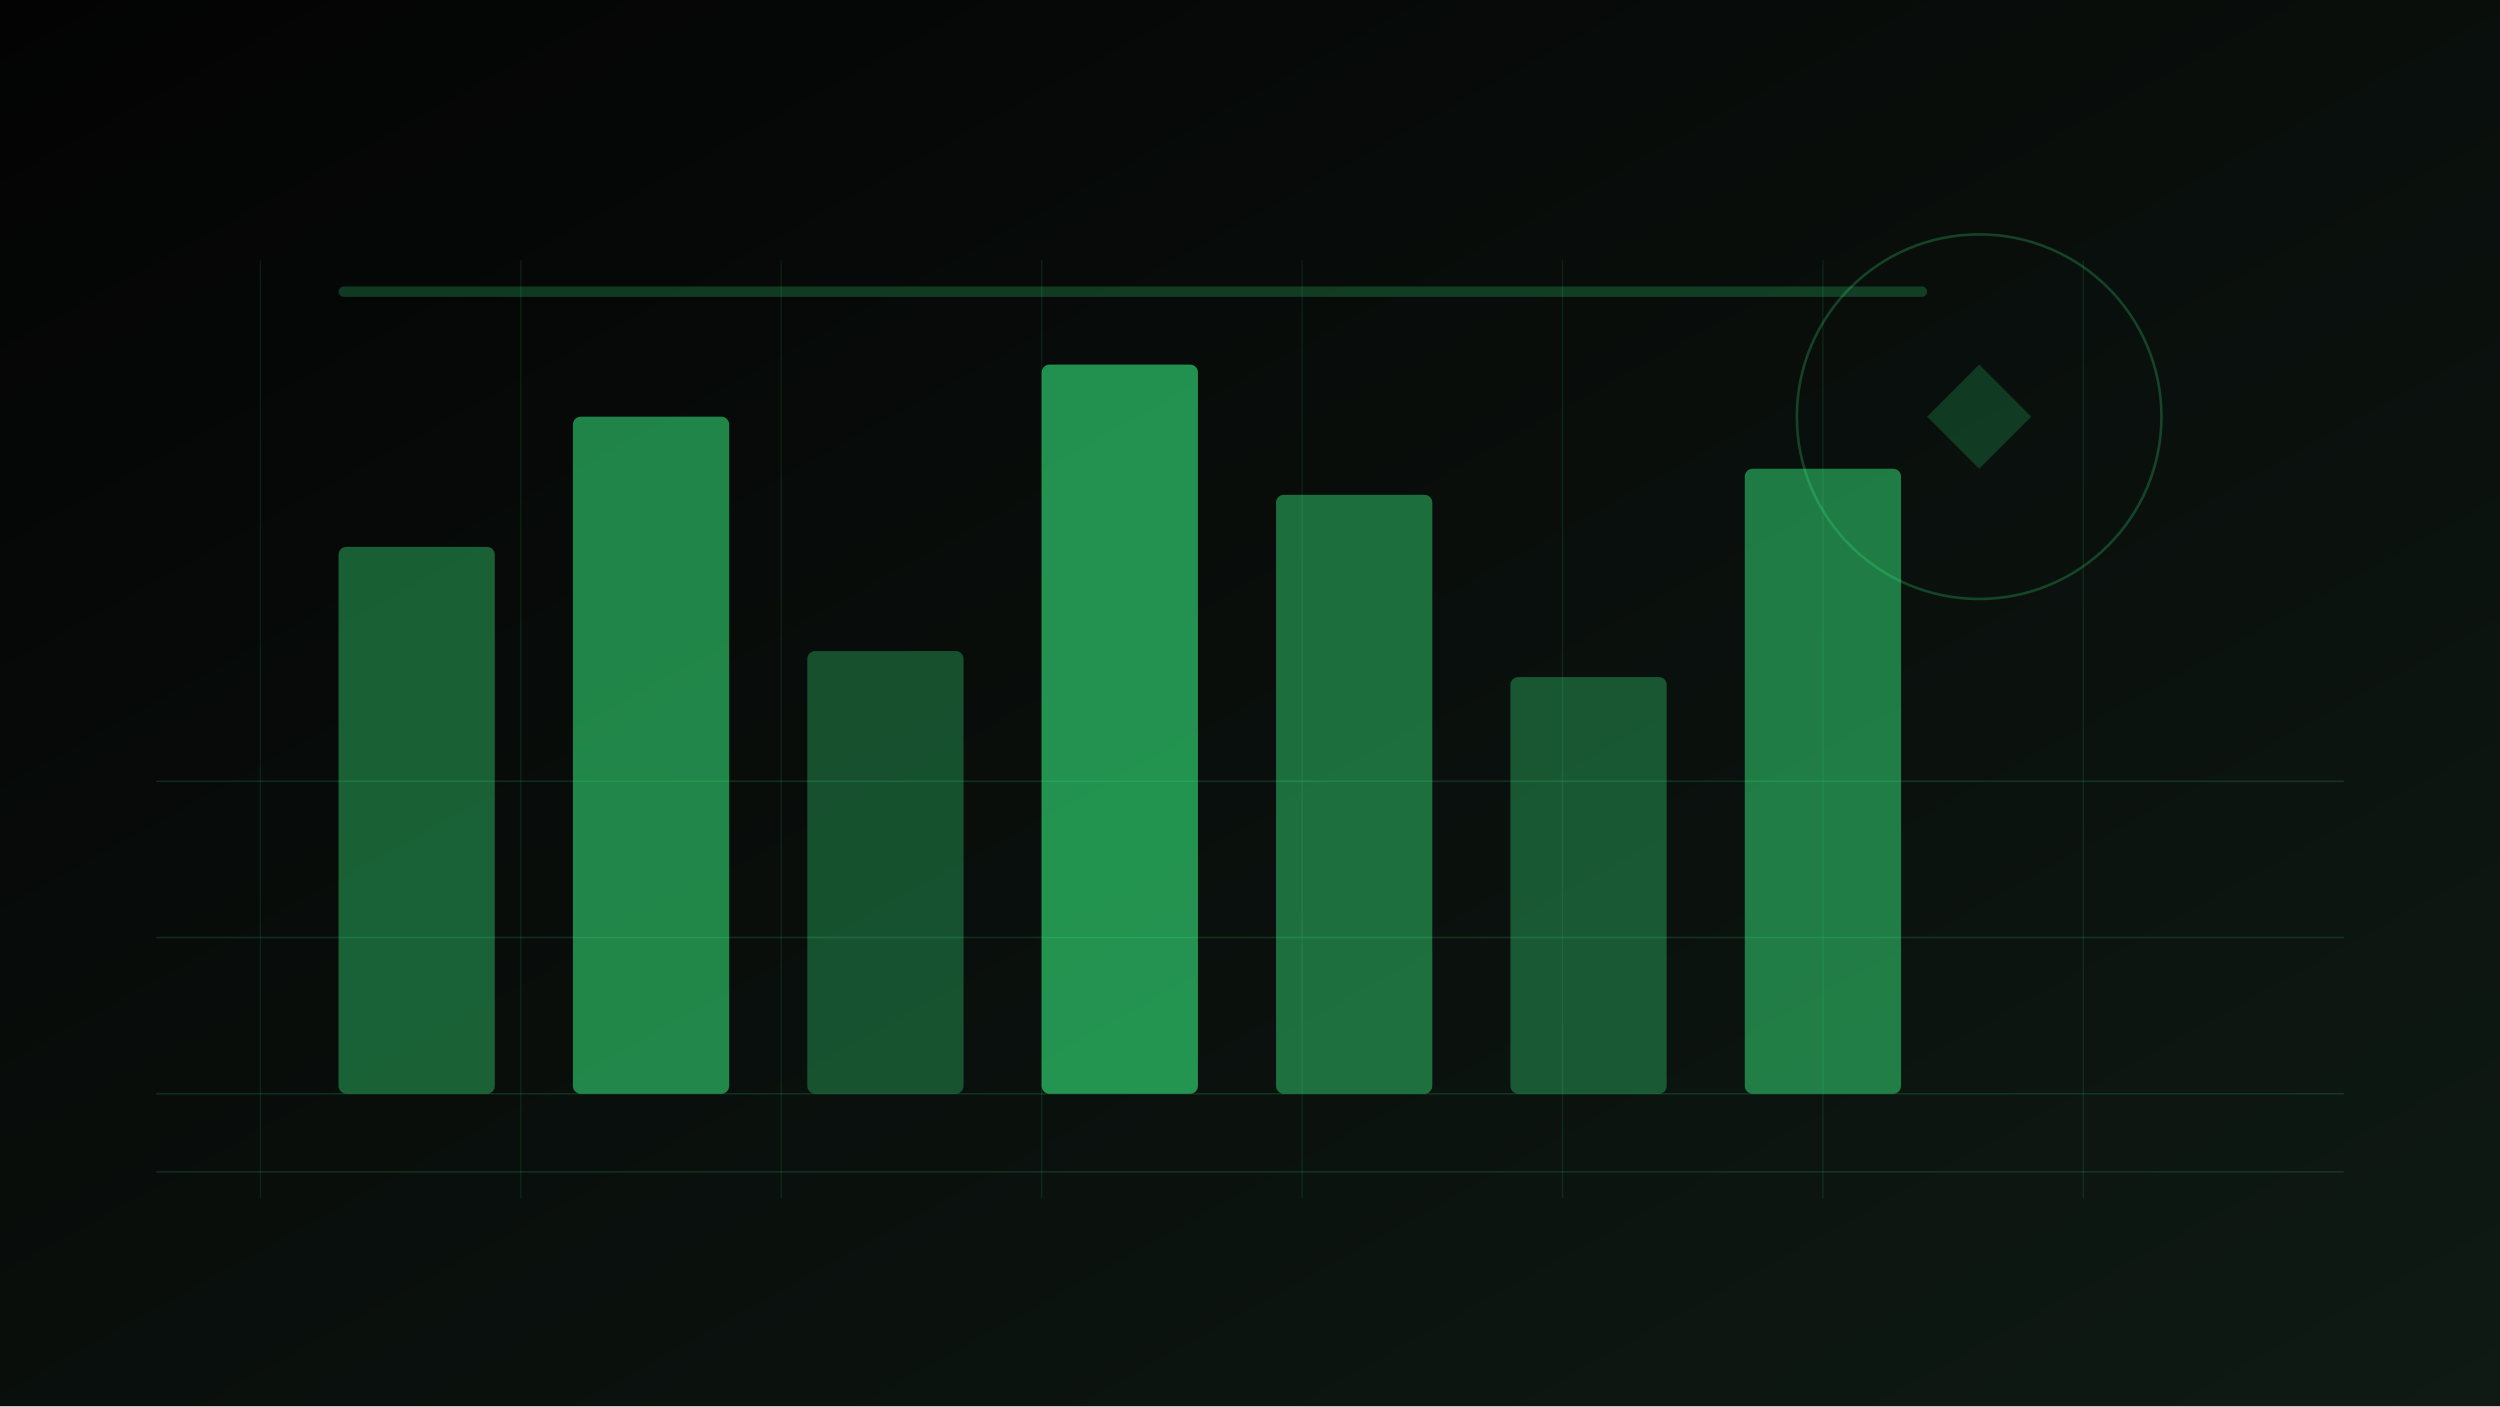
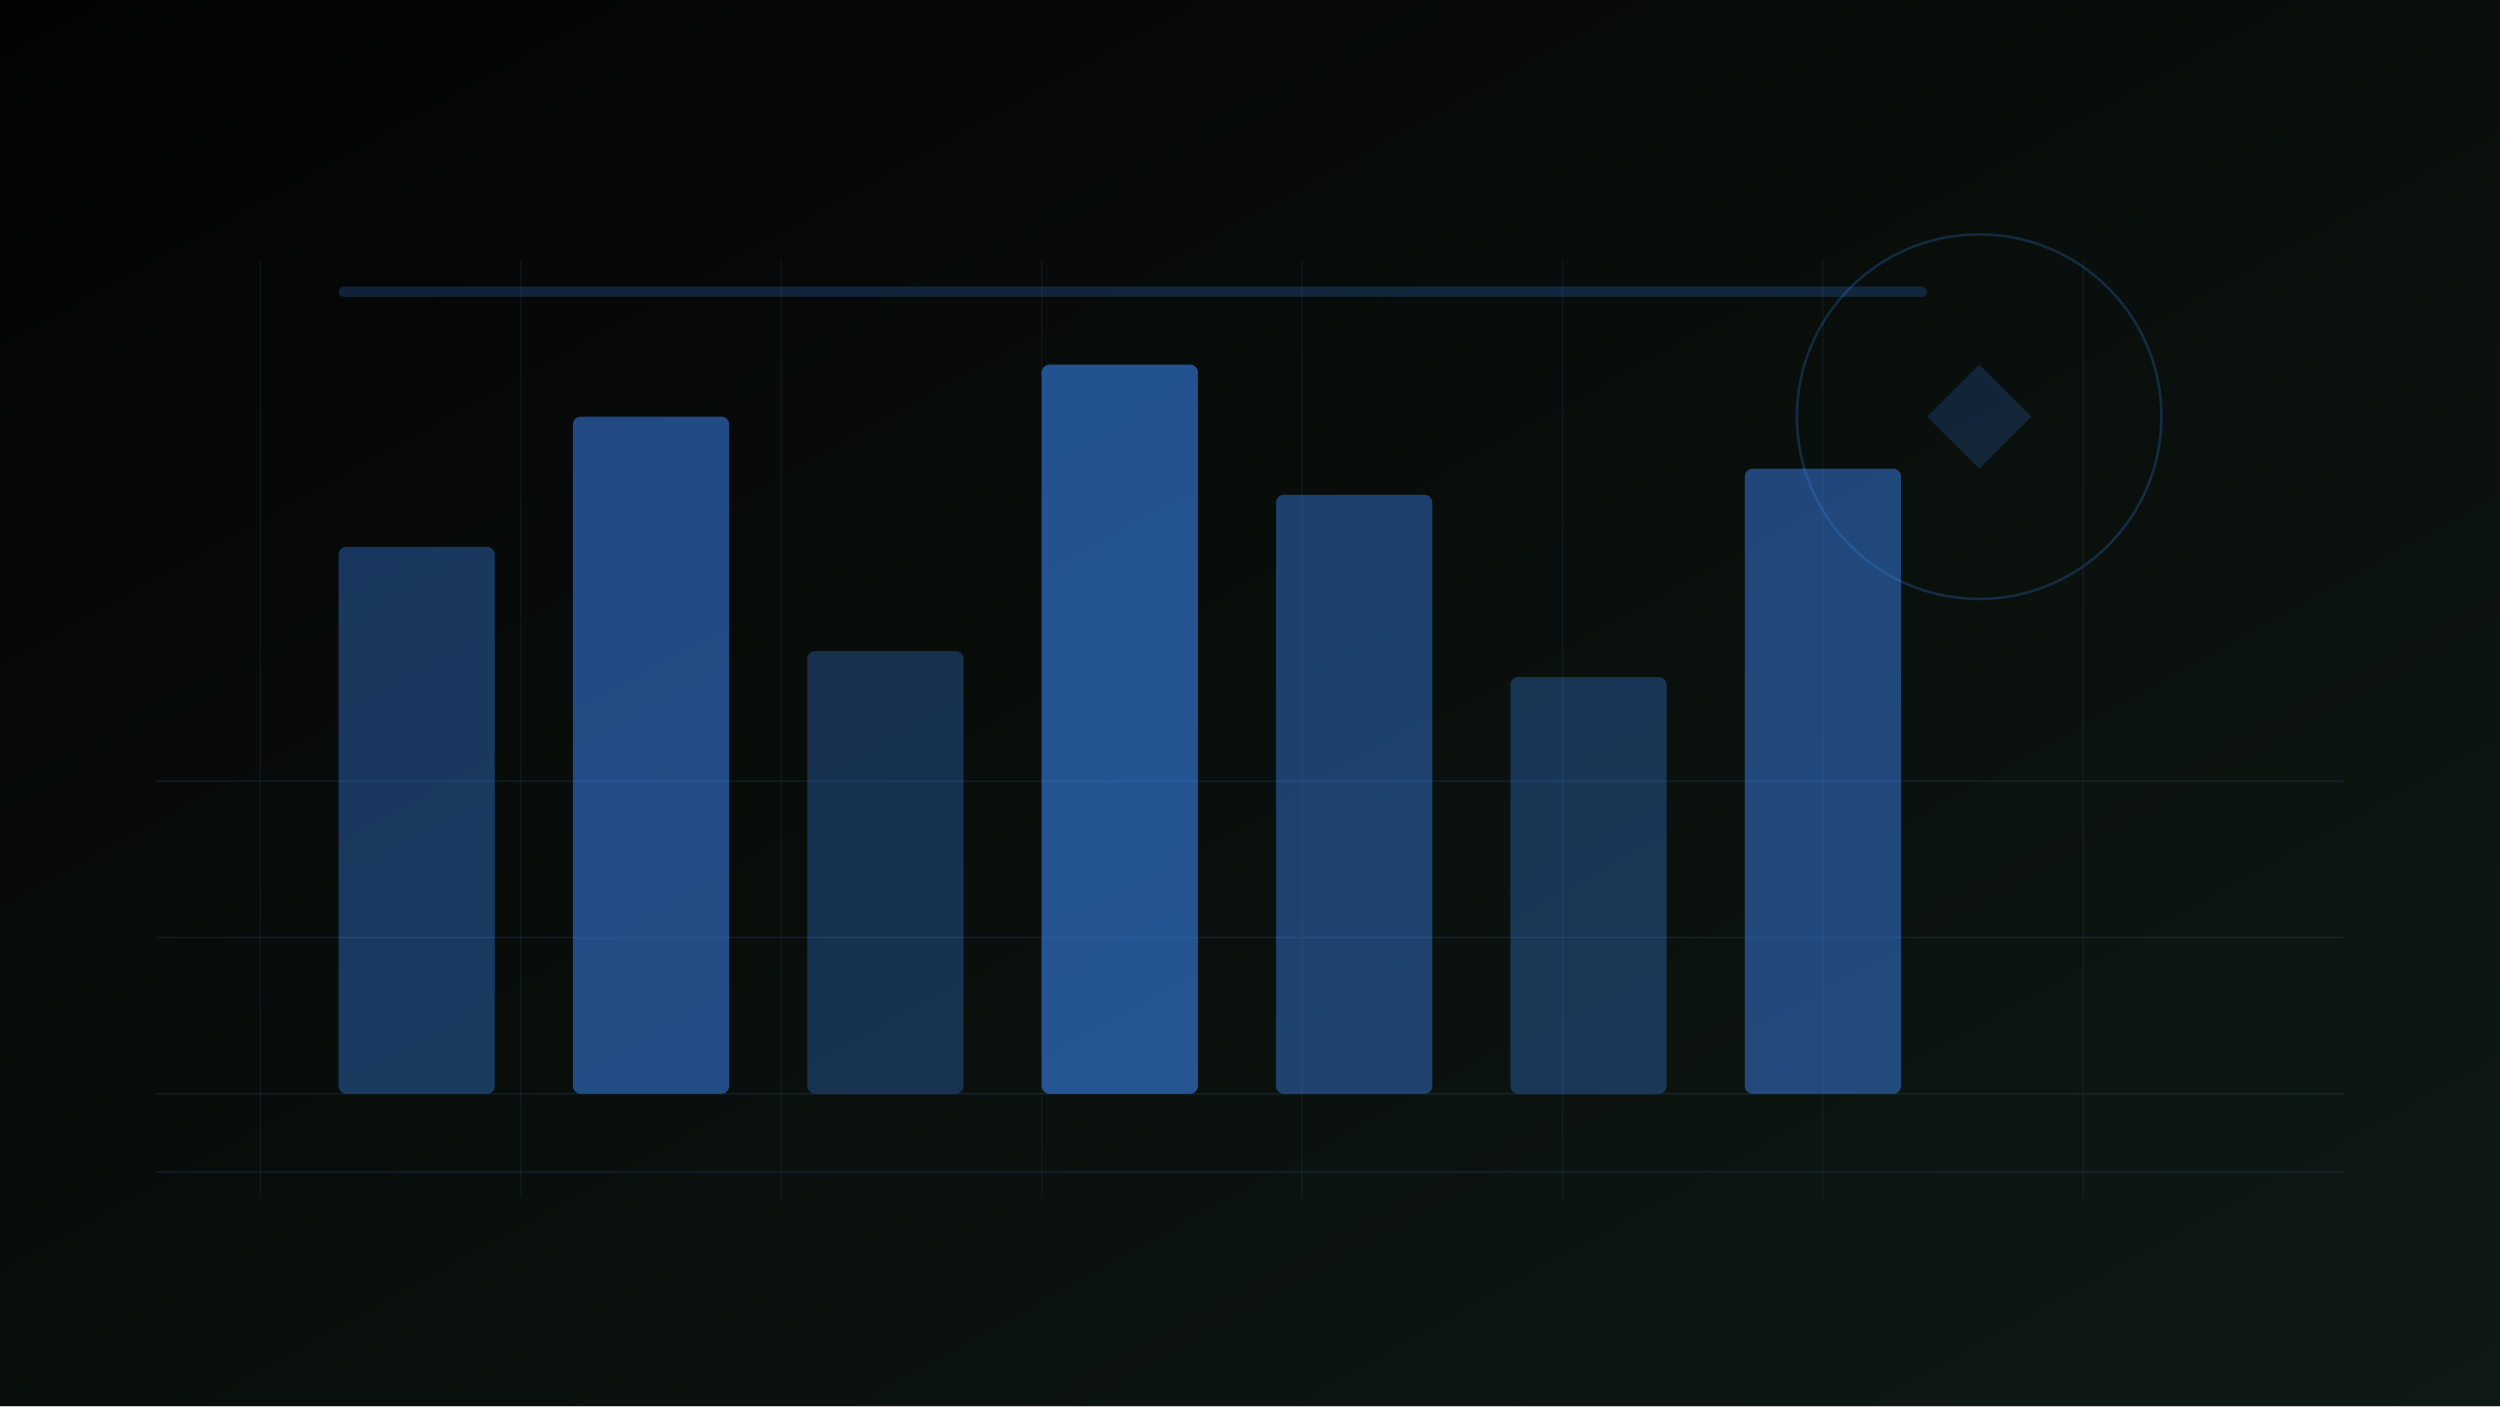
<svg xmlns="http://www.w3.org/2000/svg" width="1920" height="1080" viewBox="0 0 1920 1080" fill="none">
  <defs>
    <linearGradient id="bg1" x1="0" y1="0" x2="1" y2="1">
      <stop offset="0%" stop-color="#030303" />
      <stop offset="100%" stop-color="#0f1a14" />
    </linearGradient>
  </defs>
  <rect width="1920" height="1080" fill="url(#bg1)" />
-   <g opacity="0.14" stroke="#39ff88" stroke-width="1.2">
+   <g opacity="0.14" stroke="#3B8CFF" stroke-width="1.2">
    <path d="M120 840 L1800 840" />
    <path d="M120 720 L1800 720" />
    <path d="M120 600 L1800 600" />
    <path d="M120 900 L1800 900" />
  </g>
-   <g opacity="0.1" stroke="#39ff88" stroke-width="1">
+   <g opacity="0.1" stroke="#3B8CFF" stroke-width="1">
    <path d="M200 200 V920" />
    <path d="M400 200 V920" />
    <path d="M600 200 V920" />
    <path d="M800 200 V920" />
    <path d="M1000 200 V920" />
    <path d="M1200 200 V920" />
    <path d="M1400 200 V920" />
    <path d="M1600 200 V920" />
  </g>
-   <rect x="260" y="420" width="120" height="420" rx="6" fill="#39ff88" opacity="0.35" />
-   <rect x="440" y="320" width="120" height="520" rx="6" fill="#39ff88" opacity="0.5" />
-   <rect x="620" y="500" width="120" height="340" rx="6" fill="#39ff88" opacity="0.28" />
-   <rect x="800" y="280" width="120" height="560" rx="6" fill="#39ff88" opacity="0.55" />
-   <rect x="980" y="380" width="120" height="460" rx="6" fill="#39ff88" opacity="0.4" />
-   <rect x="1160" y="520" width="120" height="320" rx="6" fill="#39ff88" opacity="0.3" />
-   <rect x="1340" y="360" width="120" height="480" rx="6" fill="#39ff88" opacity="0.45" />
-   <rect x="260" y="220" width="1220" height="8" rx="4" fill="#39ff88" opacity="0.2" />
-   <circle cx="1520" cy="320" r="140" stroke="#39ff88" stroke-width="2" opacity="0.22" fill="none" />
-   <path d="M1480 320 L1520 280 L1560 320 L1520 360 Z" fill="#39ff88" opacity="0.18" />
+   <rect x="260" y="420" width="120" height="420" rx="6" fill="#3B8CFF" opacity="0.35" />
+   <rect x="440" y="320" width="120" height="520" rx="6" fill="#3B8CFF" opacity="0.5" />
+   <rect x="620" y="500" width="120" height="340" rx="6" fill="#3B8CFF" opacity="0.28" />
+   <rect x="800" y="280" width="120" height="560" rx="6" fill="#3B8CFF" opacity="0.55" />
+   <rect x="980" y="380" width="120" height="460" rx="6" fill="#3B8CFF" opacity="0.4" />
+   <rect x="1160" y="520" width="120" height="320" rx="6" fill="#3B8CFF" opacity="0.3" />
+   <rect x="1340" y="360" width="120" height="480" rx="6" fill="#3B8CFF" opacity="0.45" />
+   <rect x="260" y="220" width="1220" height="8" rx="4" fill="#3B8CFF" opacity="0.2" />
+   <circle cx="1520" cy="320" r="140" stroke="#3B8CFF" stroke-width="2" opacity="0.22" fill="none" />
+   <path d="M1480 320 L1520 280 L1560 320 L1520 360 Z" fill="#3B8CFF" opacity="0.18" />
</svg>
